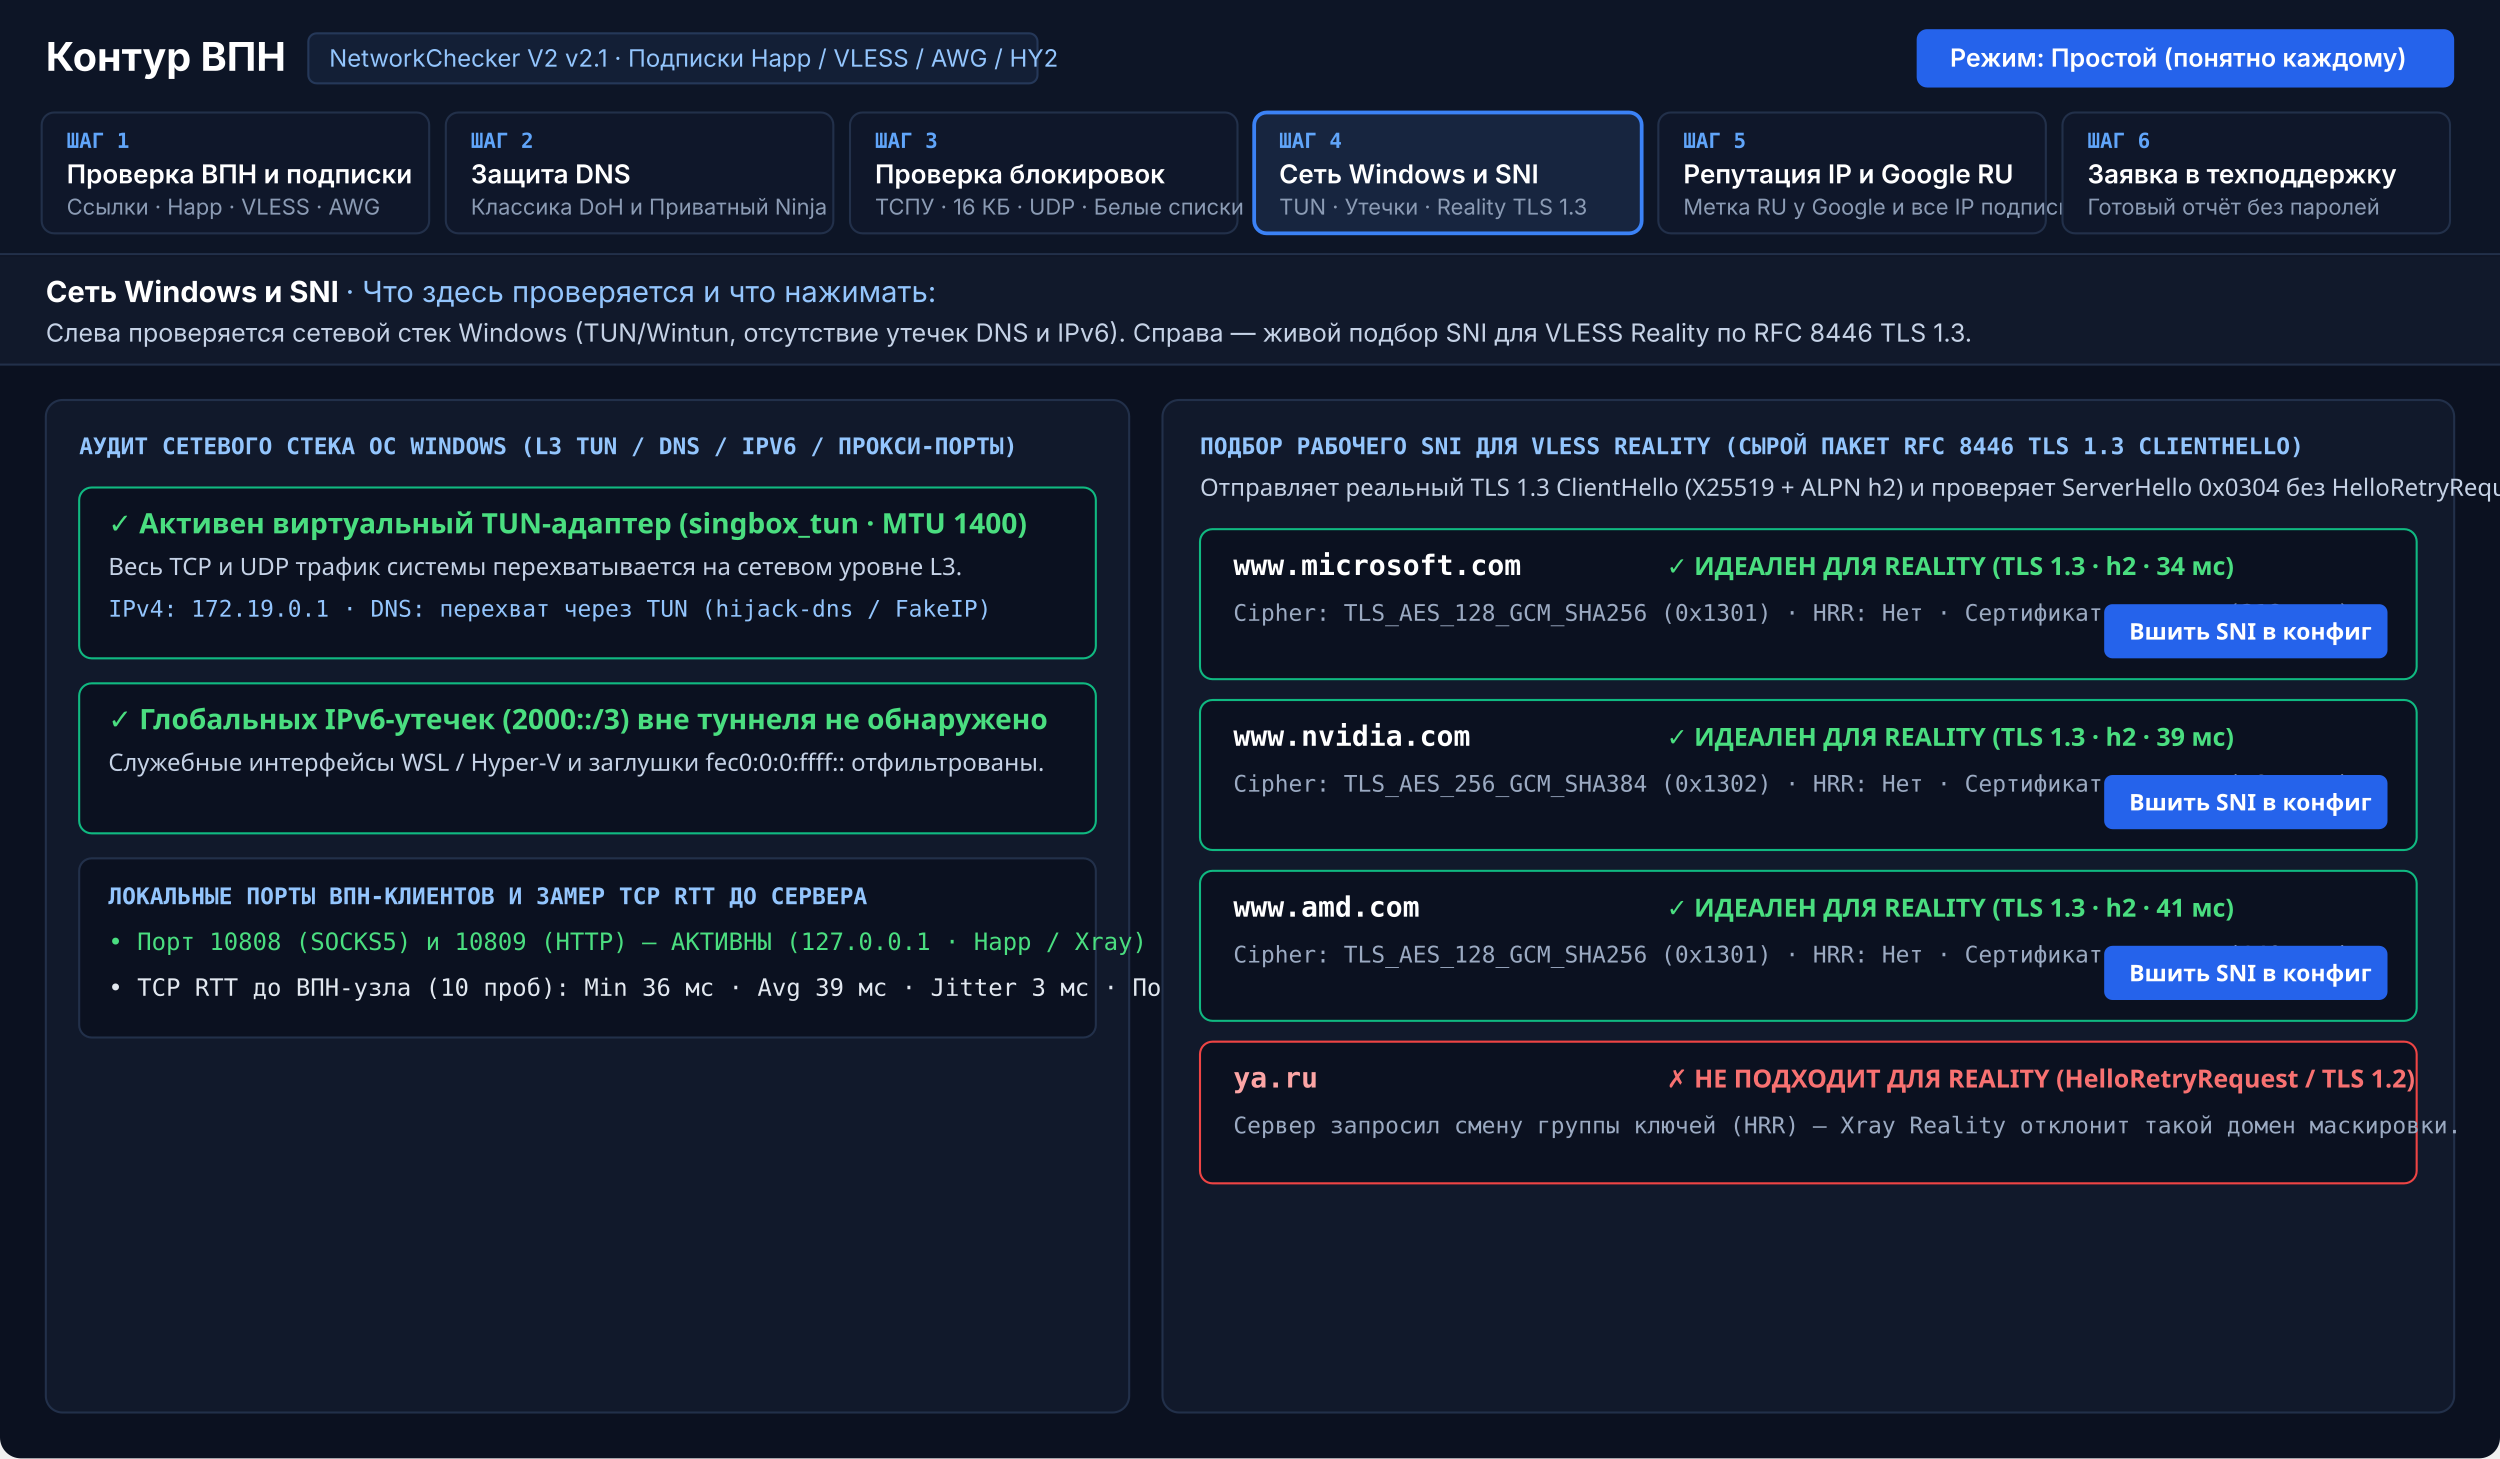
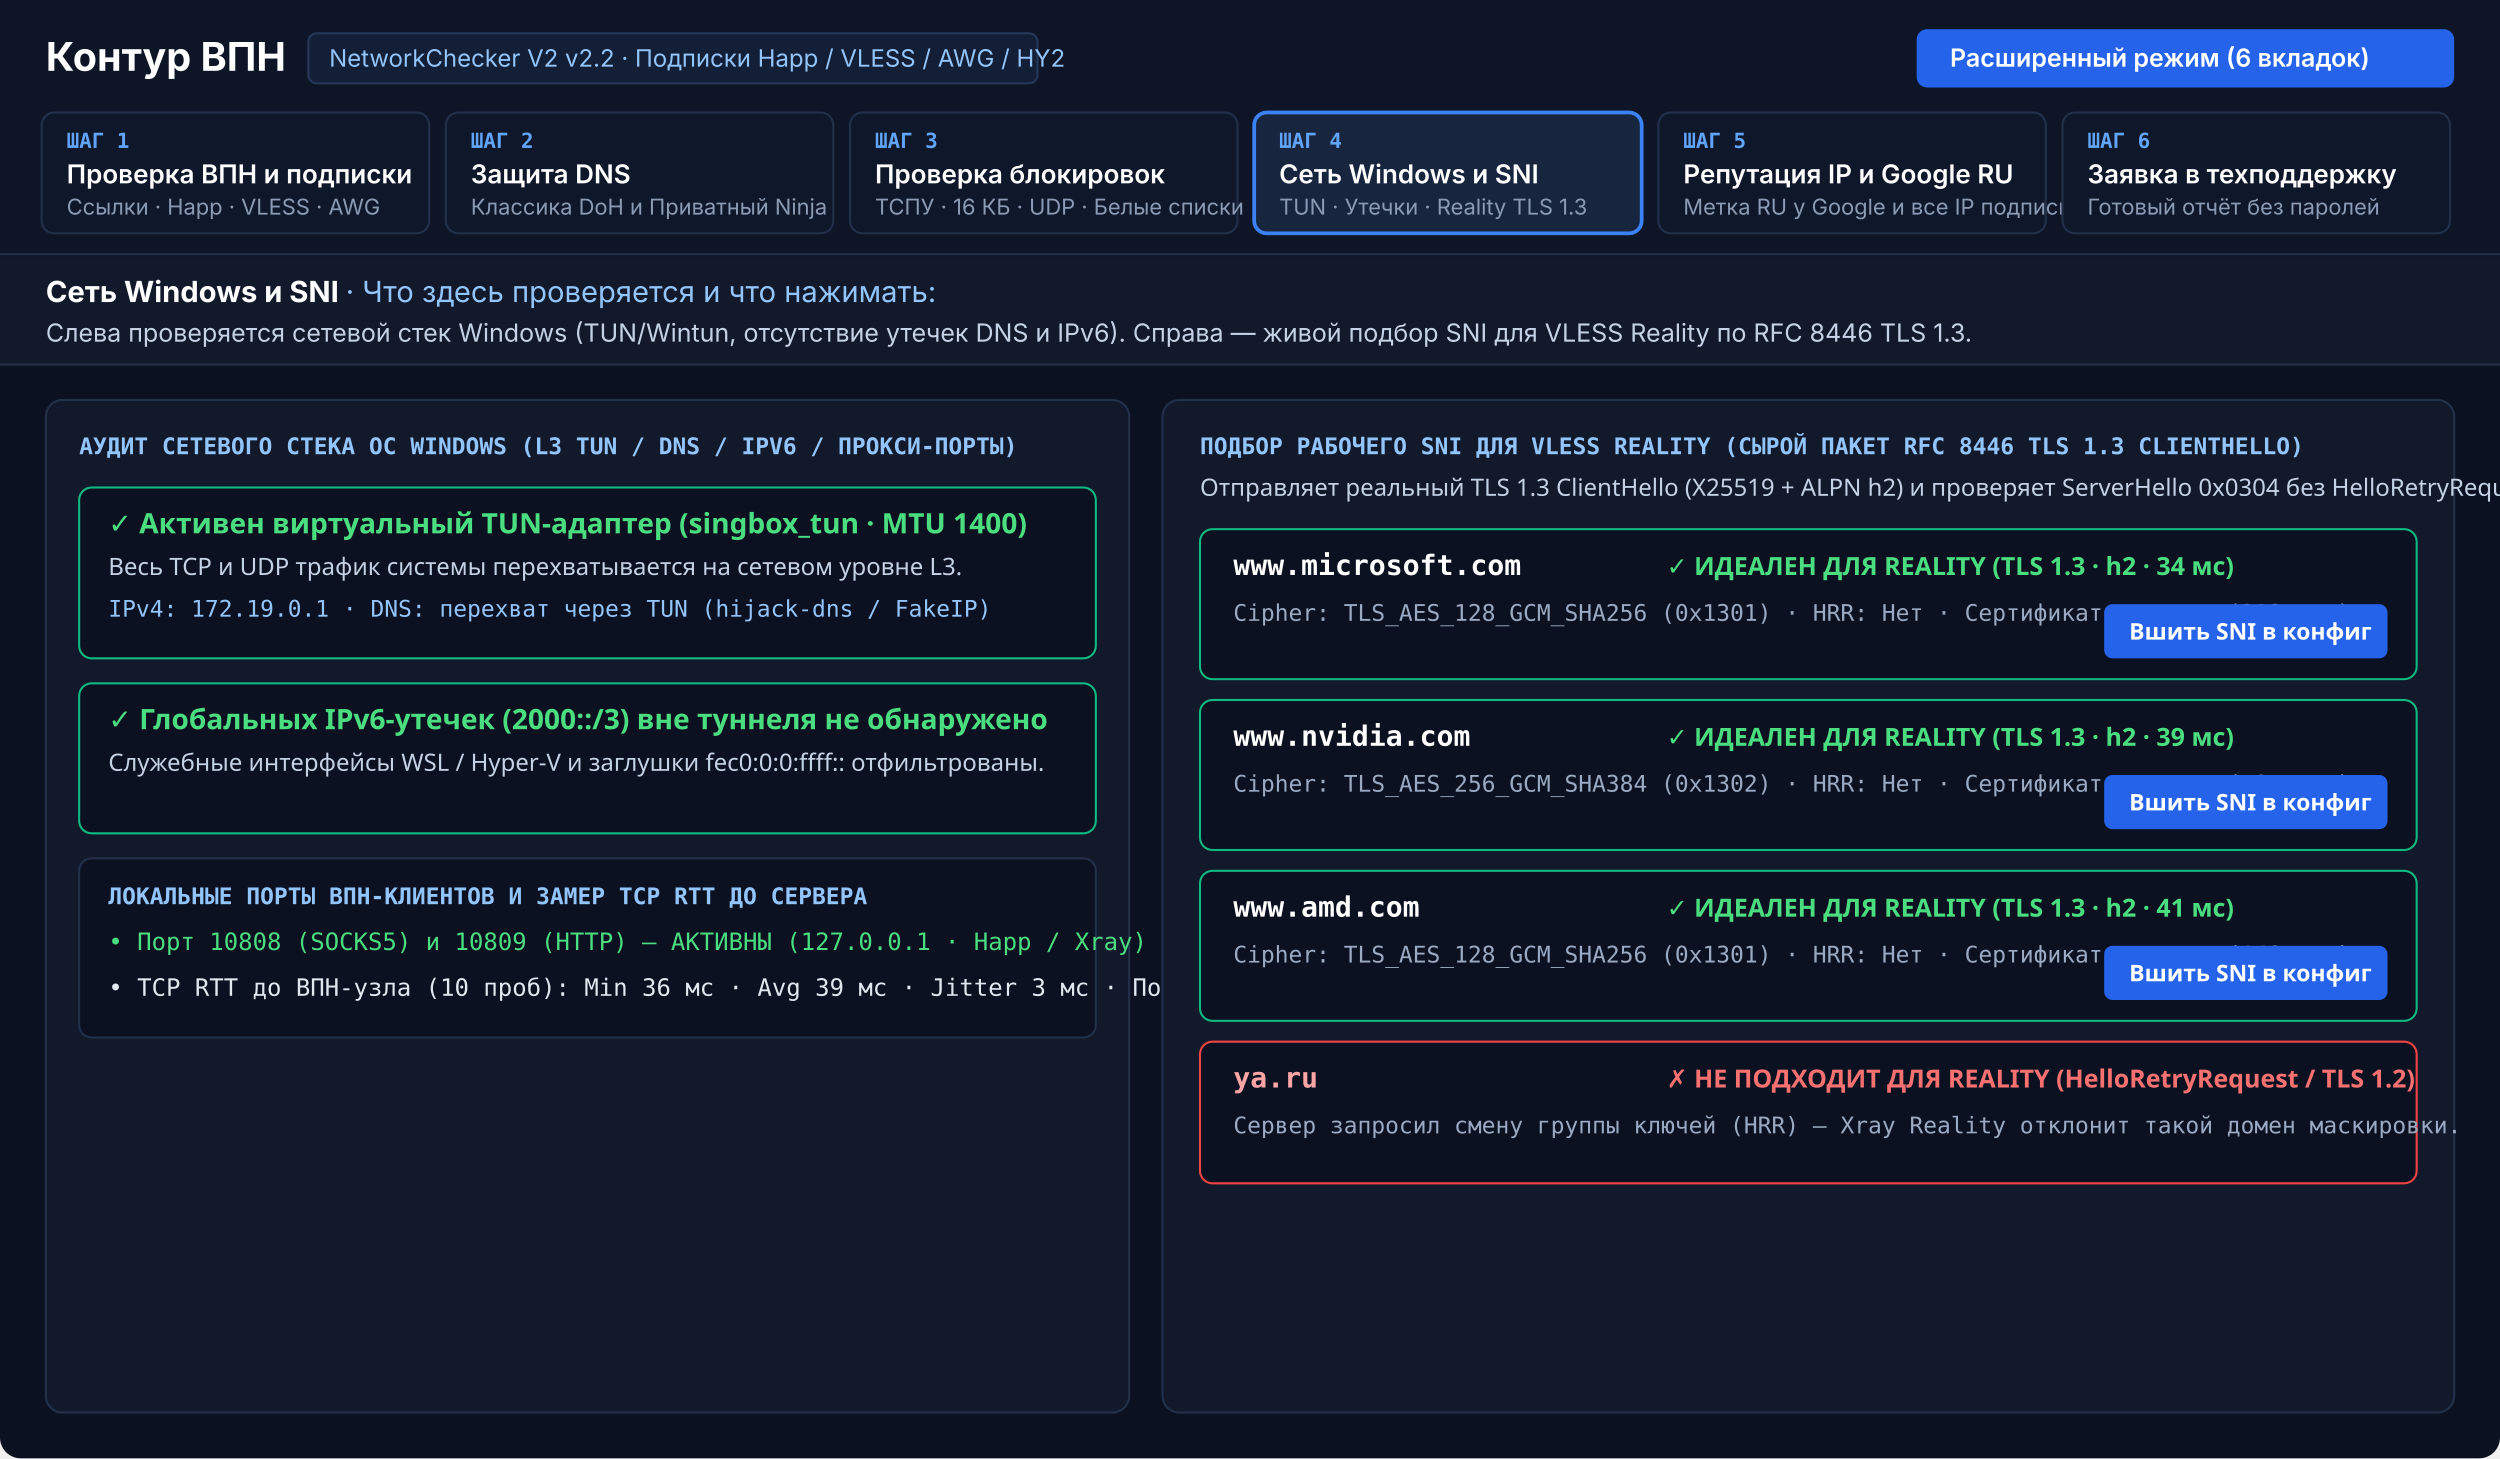
<svg xmlns="http://www.w3.org/2000/svg" viewBox="0 0 1200 700" width="1200" height="700">
  <rect width="1200" height="700" fill="#0B1120" rx="10" />
  <rect x="0" y="0" width="1200" height="122" fill="#0D1526" />
  <line x1="0" y1="122" x2="1200" y2="122" stroke="#22304A" stroke-width="1" />
  <text x="22" y="34" fill="#FFFFFF" font-family="Segoe UI, Inter, sans-serif" font-size="19" font-weight="bold">Контур ВПН</text>
  <rect x="148" y="16" width="350" height="24" rx="4" fill="#131F36" stroke="#253859" />
-   <text x="158" y="32" fill="#93C5FD" font-family="Segoe UI, Inter, sans-serif" font-size="11.5">NetworkChecker V2 v2.1 · Подписки Happ / VLESS / AWG / HY2</text>
+   <text x="158" y="32" fill="#93C5FD" font-family="Segoe UI, Inter, sans-serif" font-size="11.5">NetworkChecker V2 v2.2 · Подписки Happ / VLESS / AWG / HY2</text>
  <rect x="920" y="14" width="258" height="28" rx="5" fill="#2563EB" />
-   <text x="936" y="32" fill="#FFFFFF" font-family="Segoe UI, Inter, sans-serif" font-size="12" font-weight="600">Режим: Простой (понятно каждому)</text>
+   <text x="936" y="32" fill="#FFFFFF" font-family="Segoe UI, Inter, sans-serif" font-size="12" font-weight="600">Расширенный режим (6 вкладок)</text>
  <rect x="20" y="54" width="186" height="58" rx="6" fill="#0F172A" stroke="#22304A" stroke-width="1" />
  <text x="32" y="71" fill="#60A5FA" font-family="Consolas, monospace" font-size="10" font-weight="bold">ШАГ 1</text>
  <text x="32" y="88" fill="#FFFFFF" font-family="Segoe UI, Inter, sans-serif" font-size="12.5" font-weight="600">Проверка ВПН и подписки</text>
  <text x="32" y="103" fill="#8B9BB4" font-family="Segoe UI, Inter, sans-serif" font-size="10.5">Ссылки · Happ · VLESS · AWG</text>
  <rect x="214" y="54" width="186" height="58" rx="6" fill="#0F172A" stroke="#22304A" stroke-width="1" />
  <text x="226" y="71" fill="#60A5FA" font-family="Consolas, monospace" font-size="10" font-weight="bold">ШАГ 2</text>
  <text x="226" y="88" fill="#FFFFFF" font-family="Segoe UI, Inter, sans-serif" font-size="12.5" font-weight="600">Защита DNS</text>
  <text x="226" y="103" fill="#8B9BB4" font-family="Segoe UI, Inter, sans-serif" font-size="10.5">Классика DoH и Приватный Ninja</text>
  <rect x="408" y="54" width="186" height="58" rx="6" fill="#0F172A" stroke="#22304A" stroke-width="1" />
  <text x="420" y="71" fill="#60A5FA" font-family="Consolas, monospace" font-size="10" font-weight="bold">ШАГ 3</text>
  <text x="420" y="88" fill="#FFFFFF" font-family="Segoe UI, Inter, sans-serif" font-size="12.5" font-weight="600">Проверка блокировок</text>
  <text x="420" y="103" fill="#8B9BB4" font-family="Segoe UI, Inter, sans-serif" font-size="10.5">ТСПУ · 16 КБ · UDP · Белые списки</text>
  <rect x="602" y="54" width="186" height="58" rx="6" fill="#17253F" stroke="#3B82F6" stroke-width="1.8" />
  <text x="614" y="71" fill="#60A5FA" font-family="Consolas, monospace" font-size="10" font-weight="bold">ШАГ 4</text>
  <text x="614" y="88" fill="#FFFFFF" font-family="Segoe UI, Inter, sans-serif" font-size="12.5" font-weight="600">Сеть Windows и SNI</text>
  <text x="614" y="103" fill="#8B9BB4" font-family="Segoe UI, Inter, sans-serif" font-size="10.5">TUN · Утечки · Reality TLS 1.3</text>
  <rect x="796" y="54" width="186" height="58" rx="6" fill="#0F172A" stroke="#22304A" stroke-width="1" />
  <text x="808" y="71" fill="#60A5FA" font-family="Consolas, monospace" font-size="10" font-weight="bold">ШАГ 5</text>
  <text x="808" y="88" fill="#FFFFFF" font-family="Segoe UI, Inter, sans-serif" font-size="12.5" font-weight="600">Репутация IP и Google RU</text>
  <text x="808" y="103" fill="#8B9BB4" font-family="Segoe UI, Inter, sans-serif" font-size="10.5">Метка RU у Google и все IP подписки</text>
  <rect x="990" y="54" width="186" height="58" rx="6" fill="#0F172A" stroke="#22304A" stroke-width="1" />
  <text x="1002" y="71" fill="#60A5FA" font-family="Consolas, monospace" font-size="10" font-weight="bold">ШАГ 6</text>
  <text x="1002" y="88" fill="#FFFFFF" font-family="Segoe UI, Inter, sans-serif" font-size="12.5" font-weight="600">Заявка в техподдержку</text>
  <text x="1002" y="103" fill="#8B9BB4" font-family="Segoe UI, Inter, sans-serif" font-size="10.5">Готовый отчёт без паролей</text>
  <rect x="0" y="123" width="1200" height="52" fill="#11192B" />
  <line x1="0" y1="175" x2="1200" y2="175" stroke="#22304A" stroke-width="1" />
  <text x="22" y="145" fill="#FFFFFF" font-family="Segoe UI, Inter, sans-serif" font-size="14" font-weight="bold">Сеть Windows и SNI <tspan fill="#93C5FD" font-weight="normal">· Что здесь проверяется и что нажимать:</tspan>
  </text>
  <text x="22" y="164" fill="#C5D2E6" font-family="Segoe UI, Inter, sans-serif" font-size="12">Слева проверяется сетевой стек Windows (TUN/Wintun, отсутствие утечек DNS и IPv6). Справа — живой подбор SNI для VLESS Reality по RFC 8446 TLS 1.3.</text>
  <rect x="22" y="192" width="520" height="486" rx="8" fill="#11192B" stroke="#22304A" />
  <text x="38" y="218" fill="#93C5FD" font-family="Consolas, monospace" font-size="11" font-weight="bold">АУДИТ СЕТЕВОГО СТЕКА ОС WINDOWS (L3 TUN / DNS / IPV6 / ПРОКСИ-ПОРТЫ)</text>
  <rect x="38" y="234" width="488" height="82" rx="6" fill="#0B1120" stroke="#10B981" />
  <text x="52" y="256" fill="#4ADE80" font-family="Segoe UI, sans-serif" font-size="13.5" font-weight="bold">✓ Активен виртуальный TUN-адаптер (singbox_tun · MTU 1400)</text>
  <text x="52" y="276" fill="#C5D2E6" font-family="Segoe UI, sans-serif" font-size="11.5">Весь TCP и UDP трафик системы перехватывается на сетевом уровне L3.</text>
  <text x="52" y="296" fill="#93C5FD" font-family="Consolas, monospace" font-size="11">IPv4: 172.19.0.1 · DNS: перехват через TUN (hijack-dns / FakeIP)</text>
  <rect x="38" y="328" width="488" height="72" rx="6" fill="#0B1120" stroke="#10B981" />
  <text x="52" y="350" fill="#4ADE80" font-family="Segoe UI, sans-serif" font-size="13.5" font-weight="bold">✓ Глобальных IPv6-утечек (2000::/3) вне туннеля не обнаружено</text>
  <text x="52" y="370" fill="#C5D2E6" font-family="Segoe UI, sans-serif" font-size="11.5">Служебные интерфейсы WSL / Hyper-V и заглушки fec0:0:0:ffff:: отфильтрованы.</text>
  <rect x="38" y="412" width="488" height="86" rx="6" fill="#0B1120" stroke="#22304A" />
  <text x="52" y="434" fill="#93C5FD" font-family="Consolas, monospace" font-size="11" font-weight="bold">ЛОКАЛЬНЫЕ ПОРТЫ ВПН-КЛИЕНТОВ И ЗАМЕР TCP RTT ДО СЕРВЕРА</text>
  <text x="52" y="456" fill="#4ADE80" font-family="Consolas, monospace" font-size="11.5">• Порт 10808 (SOCKS5) и 10809 (HTTP) — АКТИВНЫ (127.0.0.1 · Happ / Xray)</text>
  <text x="52" y="478" fill="#E2E8F0" font-family="Consolas, monospace" font-size="11.5">• TCP RTT до ВПН-узла (10 проб): Min 36 мс · Avg 39 мс · Jitter 3 мс · Потери 0%</text>
  <rect x="558" y="192" width="620" height="486" rx="8" fill="#11192B" stroke="#22304A" />
  <text x="576" y="218" fill="#93C5FD" font-family="Consolas, monospace" font-size="11" font-weight="bold">ПОДБОР РАБОЧЕГО SNI ДЛЯ VLESS REALITY (СЫРОЙ ПАКЕТ RFC 8446 TLS 1.3 CLIENTHELLO)</text>
  <text x="576" y="238" fill="#C5D2E6" font-family="Segoe UI, sans-serif" font-size="11.5">Отправляет реальный TLS 1.3 ClientHello (X25519 + ALPN h2) и проверяет ServerHello 0x0304 без HelloRetryRequest</text>
  <rect x="576" y="254" width="584" height="72" rx="6" fill="#0B1120" stroke="#10B981" />
  <text x="592" y="276" fill="#FFFFFF" font-family="Consolas, monospace" font-size="13.5" font-weight="bold">www.microsoft.com</text>
  <text x="800" y="276" fill="#4ADE80" font-family="Segoe UI, sans-serif" font-size="12" font-weight="bold">✓ ИДЕАЛЕН ДЛЯ REALITY (TLS 1.3 · h2 · 34 мс)</text>
  <text x="592" y="298" fill="#9BAAC2" font-family="Consolas, monospace" font-size="11">Cipher: TLS_AES_128_GCM_SHA256 (0x1301) · HRR: Нет · Сертификат валиден (218 дн.)</text>
  <rect x="1010" y="290" width="136" height="26" rx="4" fill="#2563EB" />
  <text x="1022" y="307" fill="#FFFFFF" font-family="Segoe UI, sans-serif" font-size="11" font-weight="600">Вшить SNI в конфиг</text>
  <rect x="576" y="336" width="584" height="72" rx="6" fill="#0B1120" stroke="#10B981" />
  <text x="592" y="358" fill="#FFFFFF" font-family="Consolas, monospace" font-size="13.5" font-weight="bold">www.nvidia.com</text>
  <text x="800" y="358" fill="#4ADE80" font-family="Segoe UI, sans-serif" font-size="12" font-weight="bold">✓ ИДЕАЛЕН ДЛЯ REALITY (TLS 1.3 · h2 · 39 мс)</text>
  <text x="592" y="380" fill="#9BAAC2" font-family="Consolas, monospace" font-size="11">Cipher: TLS_AES_256_GCM_SHA384 (0x1302) · HRR: Нет · Сертификат валиден (184 дн.)</text>
  <rect x="1010" y="372" width="136" height="26" rx="4" fill="#2563EB" />
  <text x="1022" y="389" fill="#FFFFFF" font-family="Segoe UI, sans-serif" font-size="11" font-weight="600">Вшить SNI в конфиг</text>
  <rect x="576" y="418" width="584" height="72" rx="6" fill="#0B1120" stroke="#10B981" />
  <text x="592" y="440" fill="#FFFFFF" font-family="Consolas, monospace" font-size="13.5" font-weight="bold">www.amd.com</text>
  <text x="800" y="440" fill="#4ADE80" font-family="Segoe UI, sans-serif" font-size="12" font-weight="bold">✓ ИДЕАЛЕН ДЛЯ REALITY (TLS 1.3 · h2 · 41 мс)</text>
  <text x="592" y="462" fill="#9BAAC2" font-family="Consolas, monospace" font-size="11">Cipher: TLS_AES_128_GCM_SHA256 (0x1301) · HRR: Нет · Сертификат валиден (140 дн.)</text>
  <rect x="1010" y="454" width="136" height="26" rx="4" fill="#2563EB" />
  <text x="1022" y="471" fill="#FFFFFF" font-family="Segoe UI, sans-serif" font-size="11" font-weight="600">Вшить SNI в конфиг</text>
  <rect x="576" y="500" width="584" height="68" rx="6" fill="#0B1120" stroke="#EF4444" />
  <text x="592" y="522" fill="#FCA5A5" font-family="Consolas, monospace" font-size="13.5" font-weight="bold">ya.ru</text>
  <text x="800" y="522" fill="#F87171" font-family="Segoe UI, sans-serif" font-size="12" font-weight="bold">✗ НЕ ПОДХОДИТ ДЛЯ REALITY (HelloRetryRequest / TLS 1.2)</text>
  <text x="592" y="544" fill="#9BAAC2" font-family="Consolas, monospace" font-size="11">Сервер запросил смену группы ключей (HRR) — Xray Reality отклонит такой домен маскировки.</text>
</svg>
